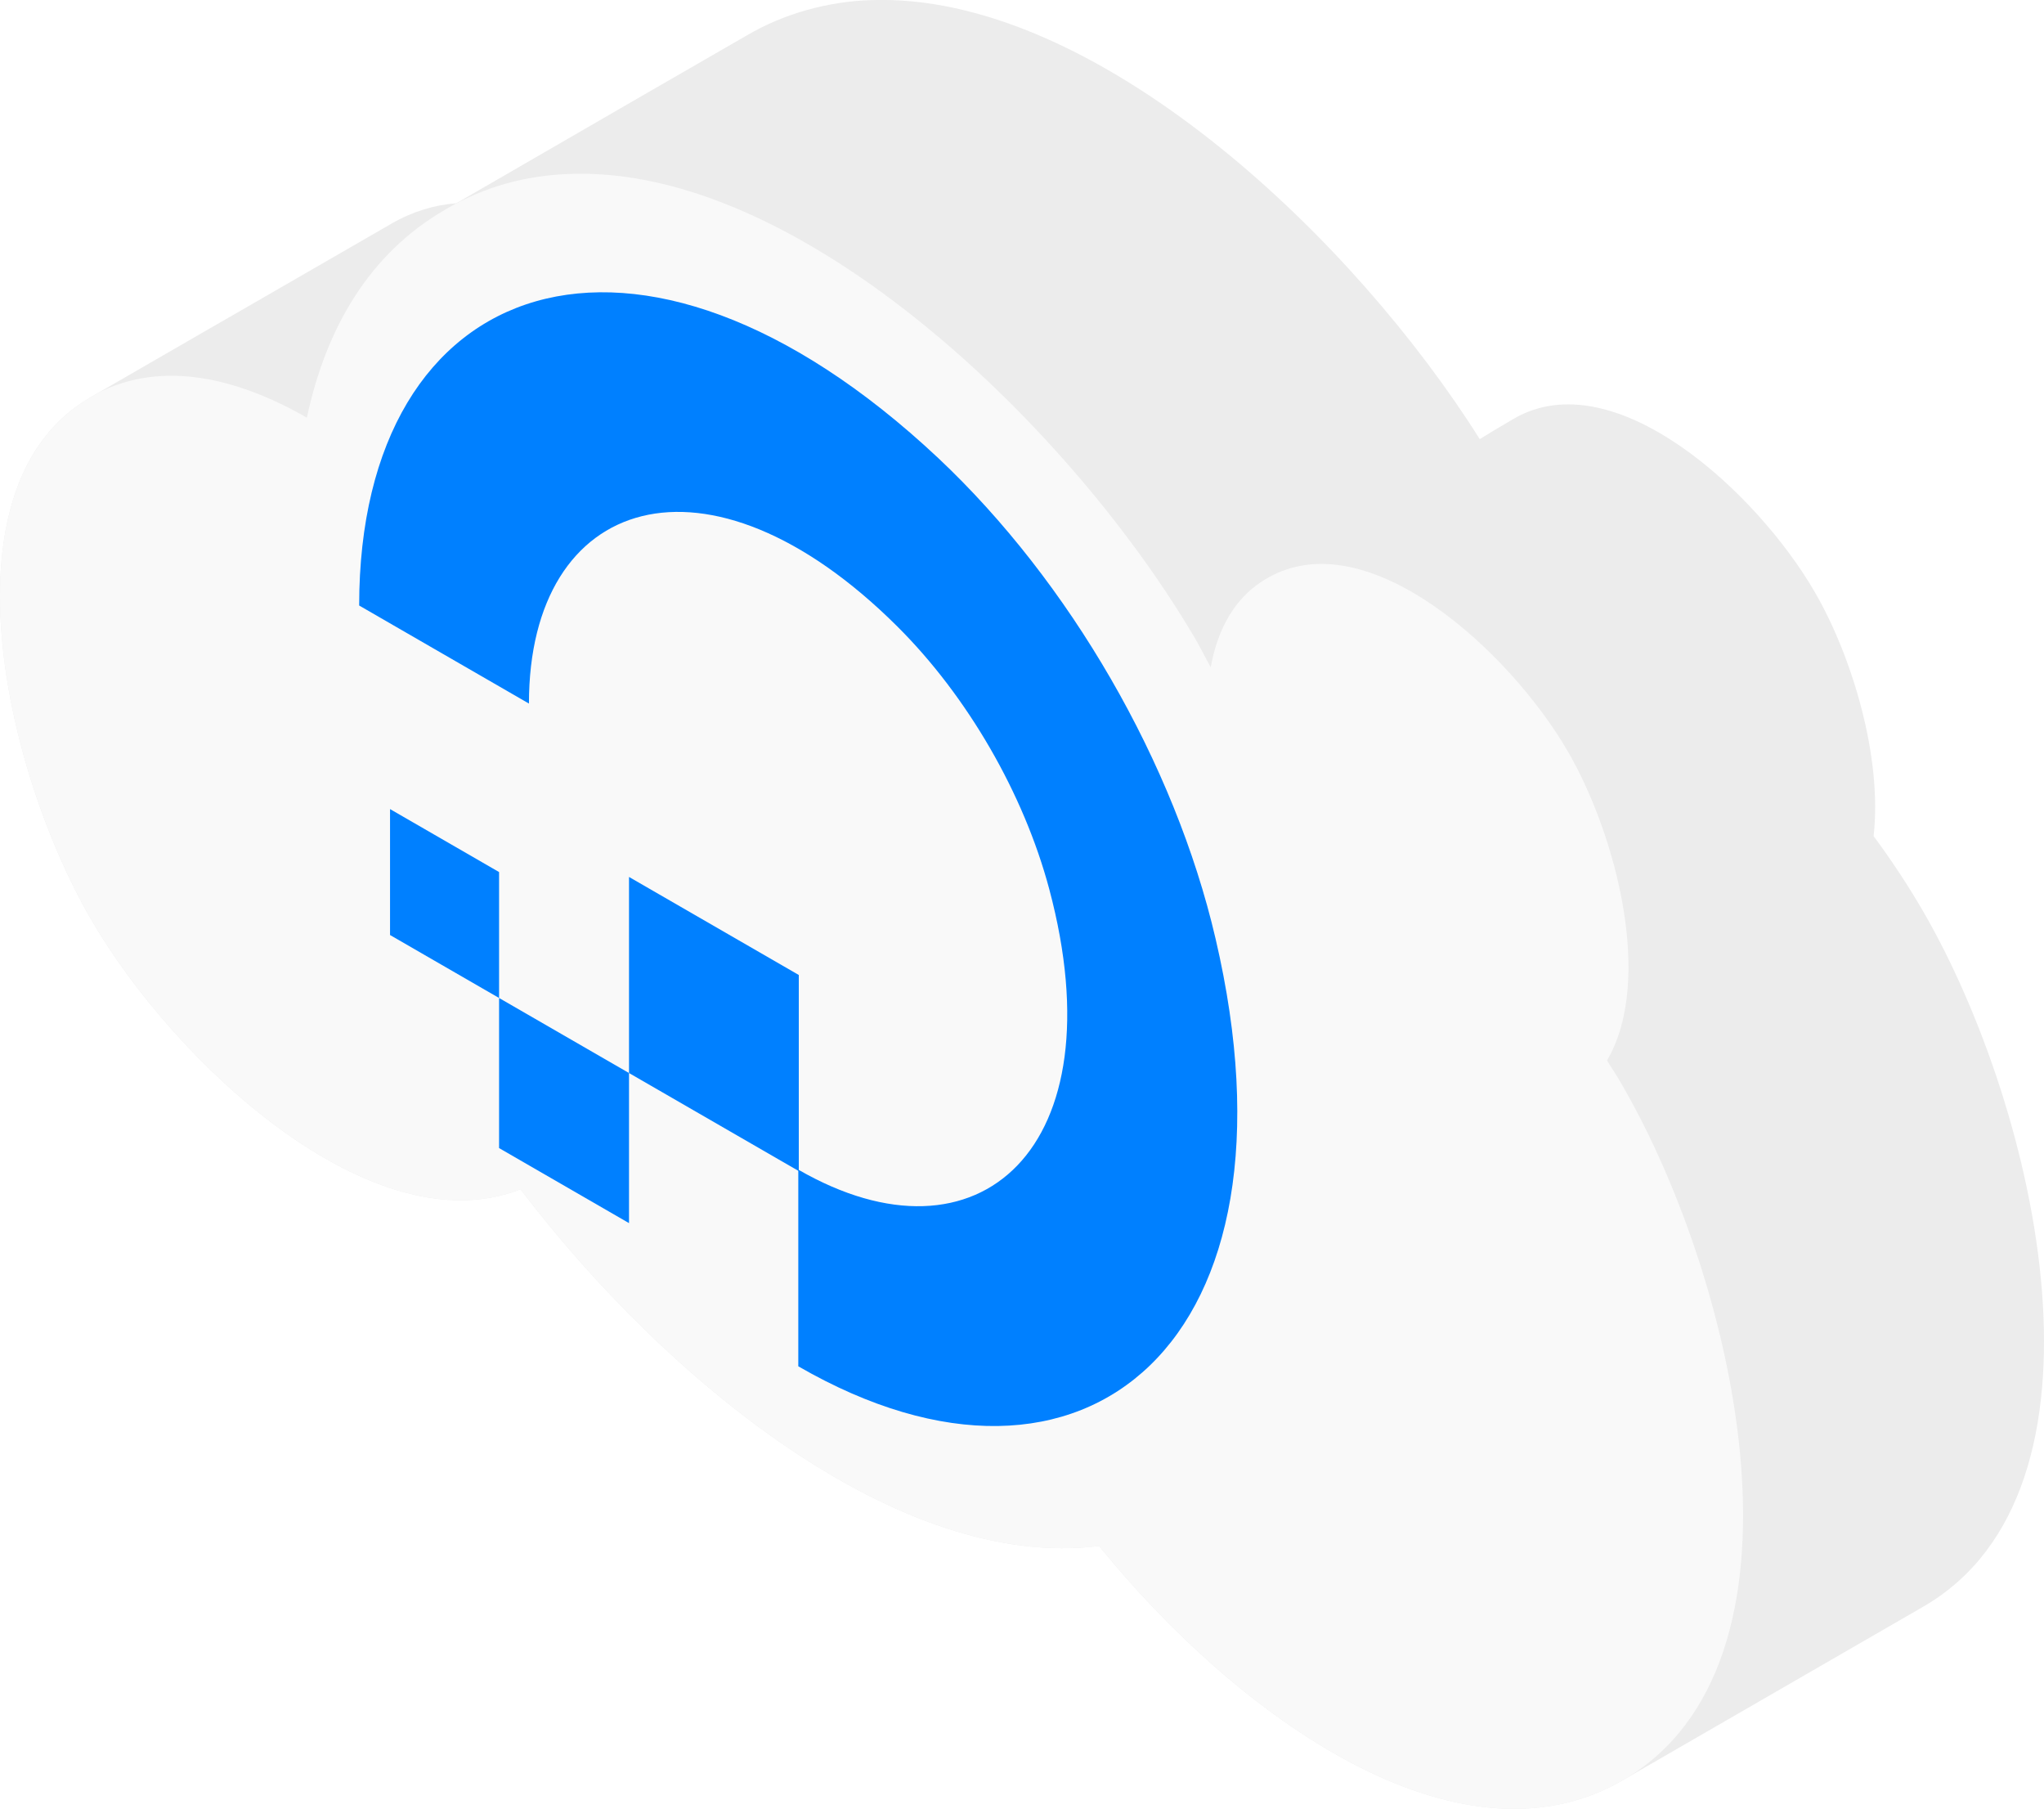
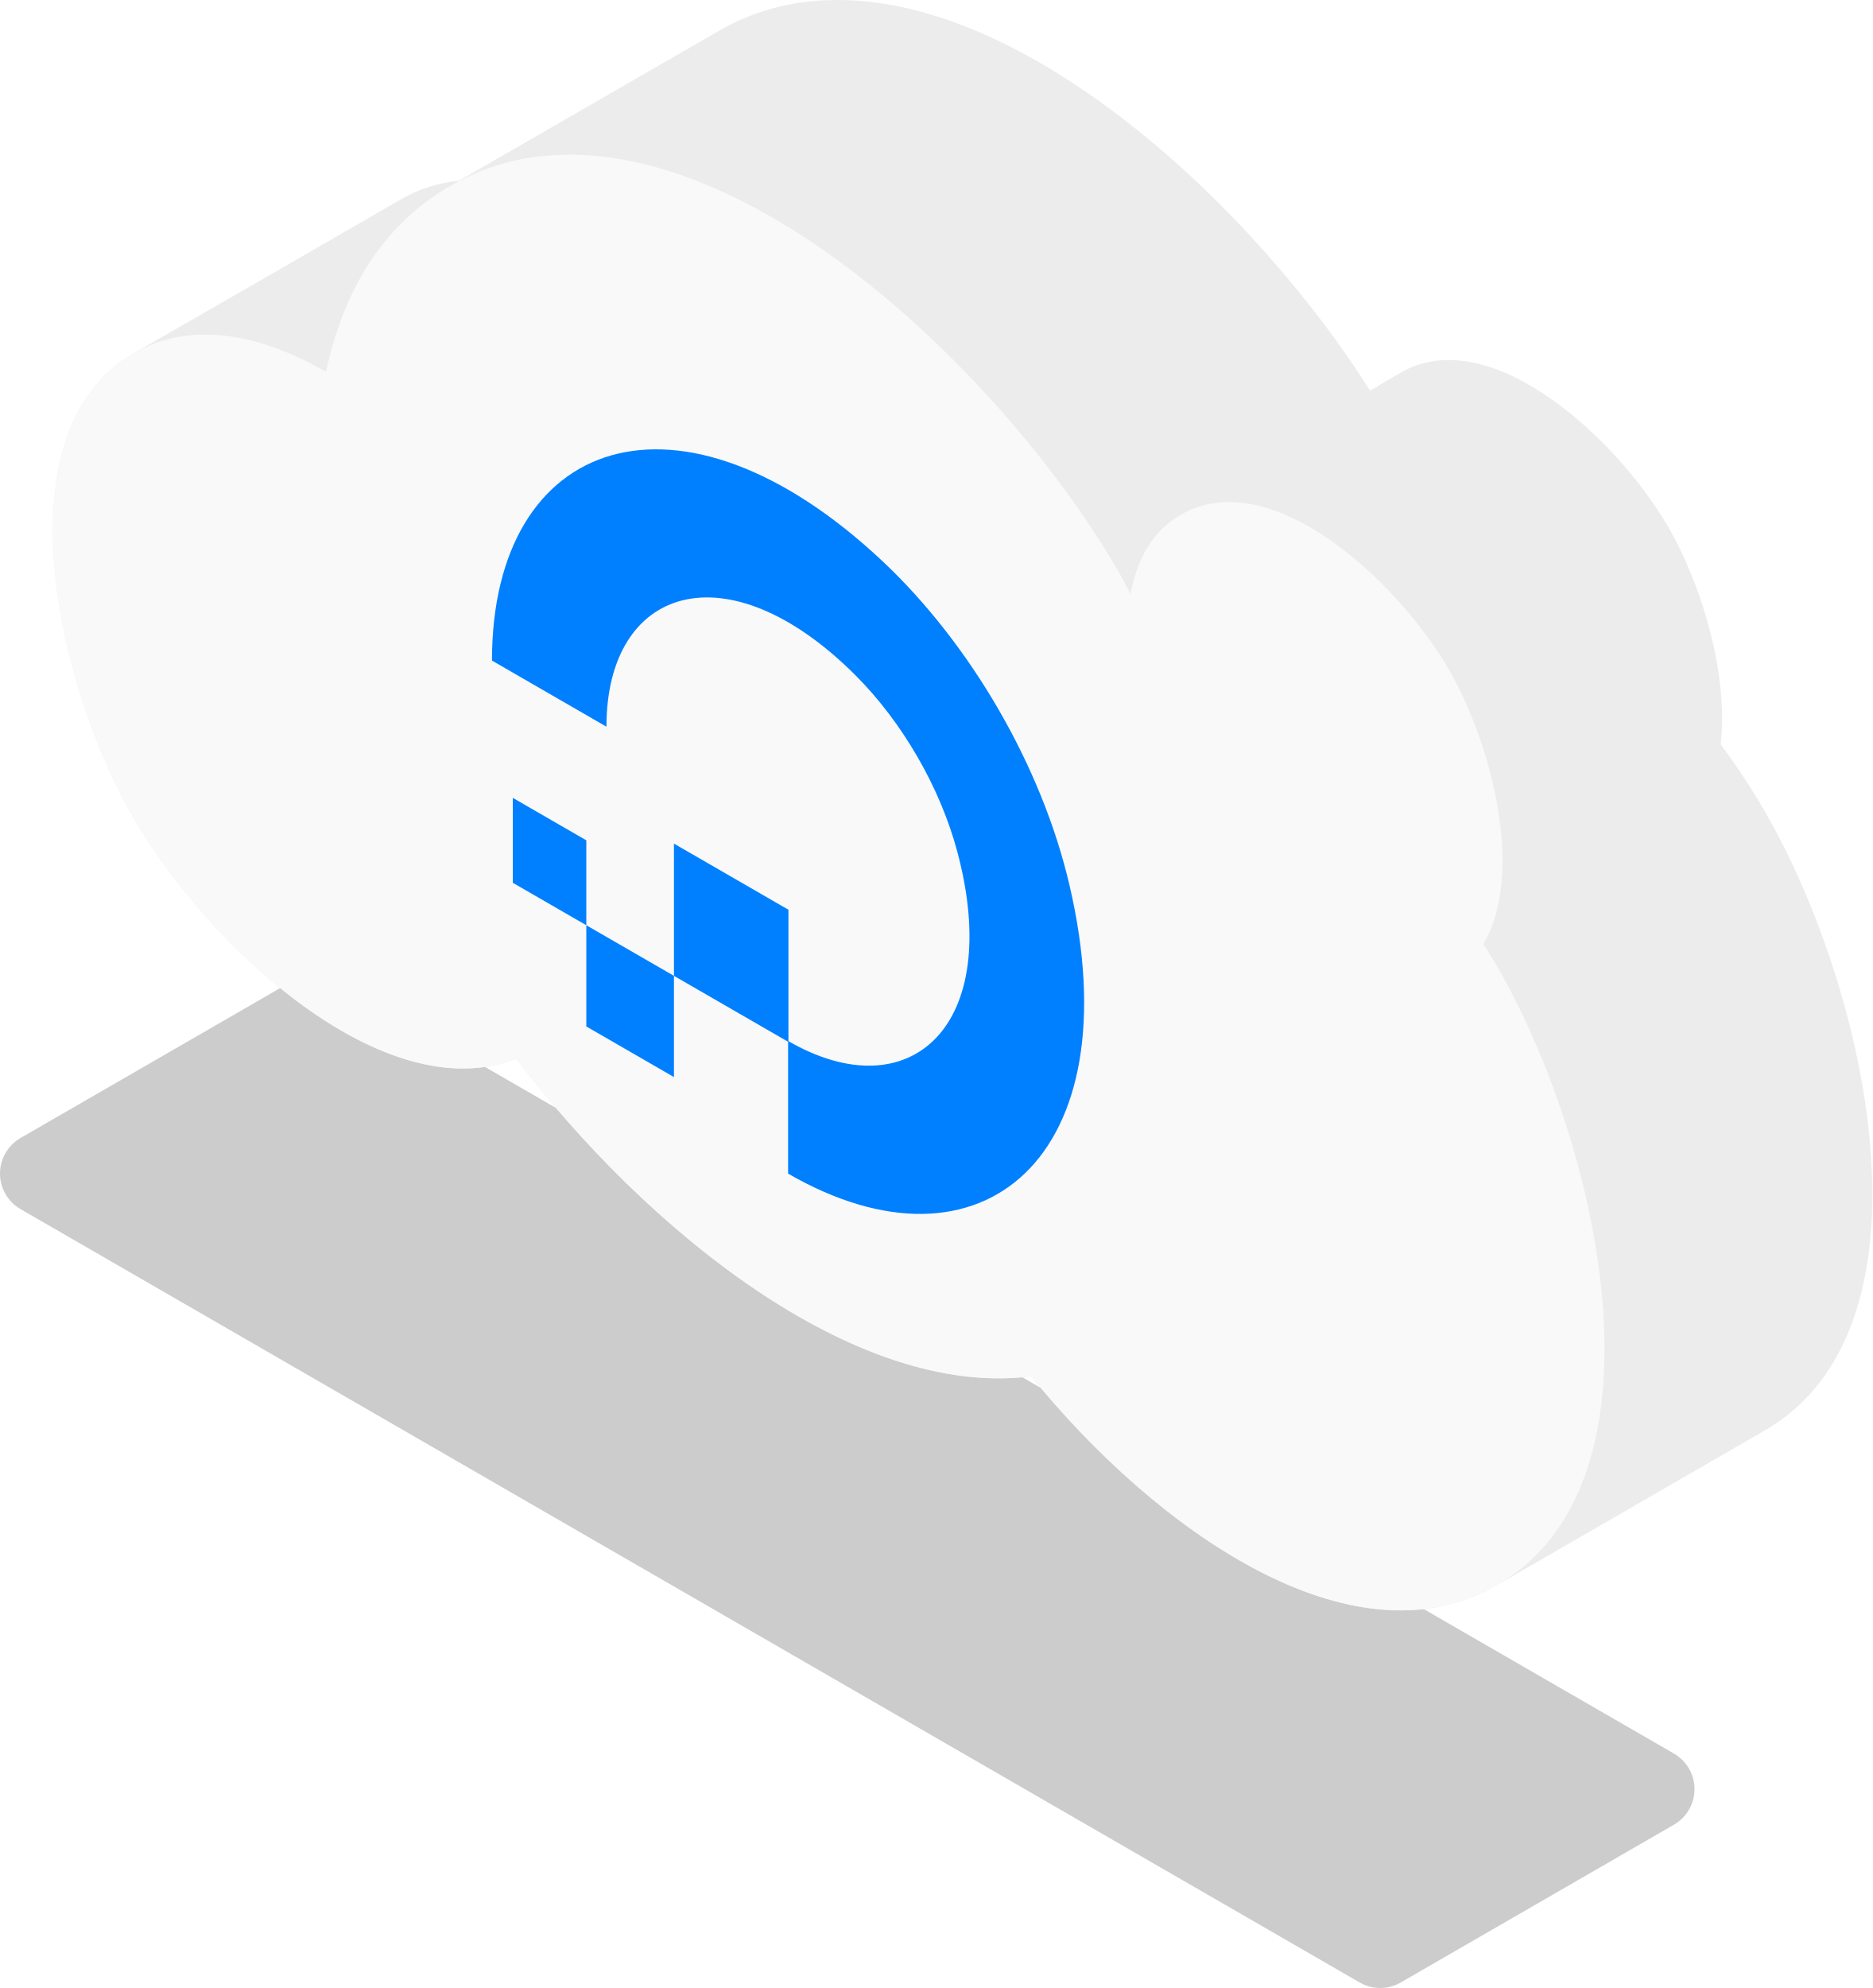
- <svg xmlns="http://www.w3.org/2000/svg" width="58.669mm" height="51.907mm" viewBox="0 0 58.669 51.907" version="1.1" id="svg8">
+ <svg xmlns="http://www.w3.org/2000/svg" width="60.373mm" height="64.085mm" viewBox="0 0 60.373 64.085" version="1.1" id="svg8">
  <defs id="defs2" />
-   <g id="layer1" transform="translate(-74.82039,-163.958)">
-     <g id="g4383" transform="matrix(0.2645833,0,0,0.2645833,-218.9272,-2.47389)">
-       <g transform="translate(-542.761,-1359.68)" id="Hetzner">
-         <g transform="matrix(-0.498715,0,0,0.498715,4935.08,-4708.43)" id="path208045-6-5-1-9">
-           <path id="path4361" style="fill:none;fill-rule:nonzero" d="m 6387.16,13428.8 c -47.19,1.5 -100.63,52.1 -127.95,95.5 -2.56,-1.6 -5.08,-3.1 -7.46,-4.5 -21.82,-12.6 -52.87,16 -65.47,37.8 -8.05,14 -14.67,35.8 -12.75,53 -4.08,5.6 -7.72,11.1 -10.8,16.4 -25.19,43.7 -43.64,126 0,151.2 l 65.47,37.8 c 35.7,20.6 83.72,-13.9 113.82,-51 43.3,5.5 94.18,-35.9 125.84,-77.5 32.35,12.7 75.52,-27.7 93.54,-58.9 18.9,-32.8 32.73,-94.5 0,-113.4 -32.73,-18.9 -32.73,-18.9 -65.46,-37.8 -4.48,-2.6 -9.22,-4 -14.11,-4.4 l -63.13,-36.5 c -8.52,-4.9 -17.61,-7.3 -27,-7.7 -1.5,0 -3.02,0 -4.54,0 z" />
-           <clipPath id="_clip1">
-             <path id="path4363" d="m 6387.16,13428.8 c -47.19,1.5 -100.63,52.1 -127.95,95.5 -2.56,-1.6 -5.08,-3.1 -7.46,-4.5 -21.82,-12.6 -52.87,16 -65.47,37.8 -8.05,14 -14.67,35.8 -12.75,53 -4.08,5.6 -7.72,11.1 -10.8,16.4 -25.19,43.7 -43.64,126 0,151.2 l 65.47,37.8 c 35.7,20.6 83.72,-13.9 113.82,-51 43.3,5.5 94.18,-35.9 125.84,-77.5 32.35,12.7 75.52,-27.7 93.54,-58.9 18.9,-32.8 32.73,-94.5 0,-113.4 -32.73,-18.9 -32.73,-18.9 -65.46,-37.8 -4.48,-2.6 -9.22,-4 -14.11,-4.4 l -63.13,-36.5 c -8.52,-4.9 -17.61,-7.3 -27,-7.7 -1.5,0 -3.02,0 -4.54,0 z" style="clip-rule:nonzero" />
-           </clipPath>
-           <g id="g4374" clip-path="url(#_clip1)">
-             <g id="g4372" transform="matrix(-2.00515,0,0,2.00515,9895.59,9441.13)">
-               <g transform="matrix(-0.498715,0,0,0.498715,5408.47,-4453.97)" id="path208045-8-9-5">
-                 <path id="path4366" style="fill:#ececec;fill-rule:nonzero" d="m 7340.92,12918.6 c -48.25,-1.8 -104.29,50.7 -132.5,95.4 -2.55,-1.5 -5.08,-3 -7.45,-4.4 -21.82,-12.6 -52.87,16 -65.47,37.8 -8.04,13.9 -14.67,35.7 -12.75,53 -4.08,5.5 -7.72,11.1 -10.8,16.4 -25.2,43.6 -43.64,126 0,151.2 l 65.46,37.8 c 35.7,20.6 83.73,-13.9 113.82,-51 43.3,5.5 94.2,-36 125.85,-77.6 32.35,12.7 75.52,-27.7 93.54,-58.9 18.9,-32.7 32.73,-94.5 0,-113.4 -32.73,-18.8 -32.74,-18.8 -65.47,-37.7 -4.48,-2.6 -9.21,-4 -14.1,-4.5 l -63.14,-36.4 c -8.52,-5 -17.6,-7.4 -26.99,-7.7 z" />
-               </g>
-               <g transform="matrix(-0.498715,0,0,0.498715,5408.47,-4453.97)" id="path208155-2-4-6">
-                 <path id="path4369" style="fill:#f9f9f9;fill-rule:nonzero" d="m 7406.38,12956.4 c -50.68,-1.9 -110.08,56.1 -136.66,102.1 -0.94,1.7 -1.84,3.5 -2.77,5.2 -1.52,-8.4 -5.29,-15.4 -12.3,-19.4 -21.82,-12.6 -52.86,16 -65.46,37.8 -10.49,18.2 -18.63,49.8 -8.44,67.1 -1.14,1.8 -2.32,3.6 -3.34,5.4 -25.2,43.6 -43.64,126 0,151.2 35.7,20.6 83.73,-13.9 113.82,-51 43.3,5.5 94.2,-36 125.85,-77.6 32.35,12.7 75.52,-27.7 93.54,-58.9 18.9,-32.7 32.73,-94.5 0,-113.4 -14.21,-8.2 -31.03,-4.7 -47.06,4.5 -4.17,-19.5 -13.56,-35.7 -30.18,-45.3 -8.53,-5 -17.61,-7.4 -27,-7.7 z" />
-               </g>
-             </g>
-           </g>
+   <g id="layer1" transform="translate(146.5858,-153.3176)">
+     <g transform="matrix(0.2645833,0,0,0.2645833,-228.1065,14.76132)" id="g3224">
+       <g id="Cloud-Digital-Ocean--side-" transform="translate(-1338.44,-1465.03)">
+         <g transform="matrix(0.866025,-0.5,1,0.57735,1338.44,1456.69)" id="g3203">
+           <path d="m -450,738.622 c 0,-1.547 -1.1,-2.5 -2.887,-2.5 -7.347,0 -26.983,0 -38.453,0 -1.786,0 -3.987,0.953 -5.773,2.5 -1.787,1.547 -2.887,3.453 -2.887,5 0,30.546 0,144.831 0,163.205 0,1.547 1.1,2.5 2.887,2.5 7.347,0 26.983,0 38.453,0 1.786,0 3.987,-0.953 5.773,-2.5 1.787,-1.547 2.887,-3.453 2.887,-5 0,-30.547 0,-144.832 0,-163.205 z" style="fill-opacity:0.2" id="path3201" />
        </g>
-         <g transform="matrix(0.540115,0.311836,0,0.623671,1643.99,1943.56)" id="XMLID_44_">
-           <path style="fill:#0080ff;fill-rule:nonzero" d="m 177,221.5 v -34.2 c 36.2,0 64.3,-35.9 50.4,-74 -5.1,-14 -16.4,-25.3 -30.5,-30.4 -38.1,-13.8 -74,14.2 -74,50.4 H 88.8 c 0,-57.7 55.8,-102.7 116.3,-83.8 26.4,8.3 47.5,29.3 55.7,55.7 18.9,60.5 -26.1,116.3 -83.8,116.3 z" id="XMLID_49_" />
-           <path style="fill:#0080ff" d="M 177.1,187.5 H 143 v -34.1 h 34.1 z" id="XMLID_47_" />
-           <rect style="fill:#0080ff" height="26.1" width="26.1" y="187.5" x="116.9" id="XMLID_46_" />
-           <rect style="fill:#0080ff" height="21.9" width="21.9" y="165.6" x="95" id="XMLID_45_" />
+         <g id="path208045-8-9-5" transform="matrix(-0.498715,0,0,0.498715,5408.47,-4453.97)">
+           <path d="m 7340.92,12918.6 c -48.25,-1.8 -104.29,50.7 -132.5,95.4 -2.55,-1.5 -5.08,-3 -7.45,-4.4 -21.82,-12.6 -52.87,16 -65.47,37.8 -8.04,13.9 -14.67,35.7 -12.75,53 -4.08,5.5 -7.72,11.1 -10.8,16.4 -25.2,43.6 -43.64,126 0,151.2 l 65.46,37.8 c 35.7,20.6 83.73,-13.9 113.82,-51 43.3,5.5 94.2,-36 125.85,-77.6 32.35,12.7 75.52,-27.7 93.54,-58.9 18.9,-32.7 32.73,-94.5 0,-113.4 -32.73,-18.8 -32.74,-18.8 -65.47,-37.7 -4.48,-2.6 -9.21,-4 -14.1,-4.5 l -63.14,-36.4 c -8.52,-5 -17.6,-7.4 -26.99,-7.7 z" style="fill:#ececec;fill-rule:nonzero" id="path3205" />
+         </g>
+         <g id="path208155-2-4-6" transform="matrix(-0.498715,0,0,0.498715,5408.47,-4453.97)">
+           <path d="m 7406.38,12956.4 c -50.68,-1.9 -110.08,56.1 -136.66,102.1 -0.94,1.7 -1.84,3.5 -2.77,5.2 -1.52,-8.4 -5.29,-15.4 -12.3,-19.4 -21.82,-12.6 -52.86,16 -65.46,37.8 -10.49,18.2 -18.63,49.8 -8.44,67.1 -1.14,1.8 -2.32,3.6 -3.34,5.4 -25.2,43.6 -43.64,126 0,151.2 35.7,20.6 83.73,-13.9 113.82,-51 43.3,5.5 94.2,-36 125.85,-77.6 32.35,12.7 75.52,-27.7 93.54,-58.9 18.9,-32.7 32.73,-94.5 0,-113.4 -14.21,-8.2 -31.03,-4.7 -47.06,4.5 -4.17,-19.5 -13.56,-35.7 -30.18,-45.3 -8.53,-5 -17.61,-7.4 -27,-7.7 z" style="fill:#f9f9f9;fill-rule:nonzero" id="path3208" />
+         </g>
+         <g id="XMLID_49_" transform="matrix(0.409178,0.236239,0,0.472478,1670.17,1985.23)">
+           <path d="m 177,221.5 v -34.2 c 36.2,0 64.3,-35.9 50.4,-74 -5.1,-14 -16.4,-25.3 -30.5,-30.4 -38.1,-13.8 -74,14.2 -74,50.4 H 88.8 c 0,-57.7 55.8,-102.7 116.3,-83.8 26.4,8.3 47.5,29.3 55.7,55.7 18.9,60.5 -26.1,116.3 -83.8,116.3 z" style="fill:#0080ff;fill-rule:nonzero" id="path3211" />
+         </g>
+         <g id="XMLID_47_" transform="matrix(0.409178,0.236239,0,0.472478,1670.17,1985.23)">
+           <rect x="143" y="153.4" width="34.1" height="34.1" style="fill:#0080ff" id="rect3214" />
+         </g>
+         <g id="XMLID_46_" transform="matrix(0.409178,0.236239,0,0.472478,1670.17,1985.23)">
+           <rect x="116.9" y="187.5" width="26.1" height="26.1" style="fill:#0080ff" id="rect3217" />
+         </g>
+         <g id="XMLID_45_" transform="matrix(0.409178,0.236239,0,0.472478,1670.17,1985.23)">
+           <rect x="95" y="165.6" width="21.9" height="21.9" style="fill:#0080ff" id="rect3220" />
        </g>
      </g>
    </g>
  </g>
</svg>
